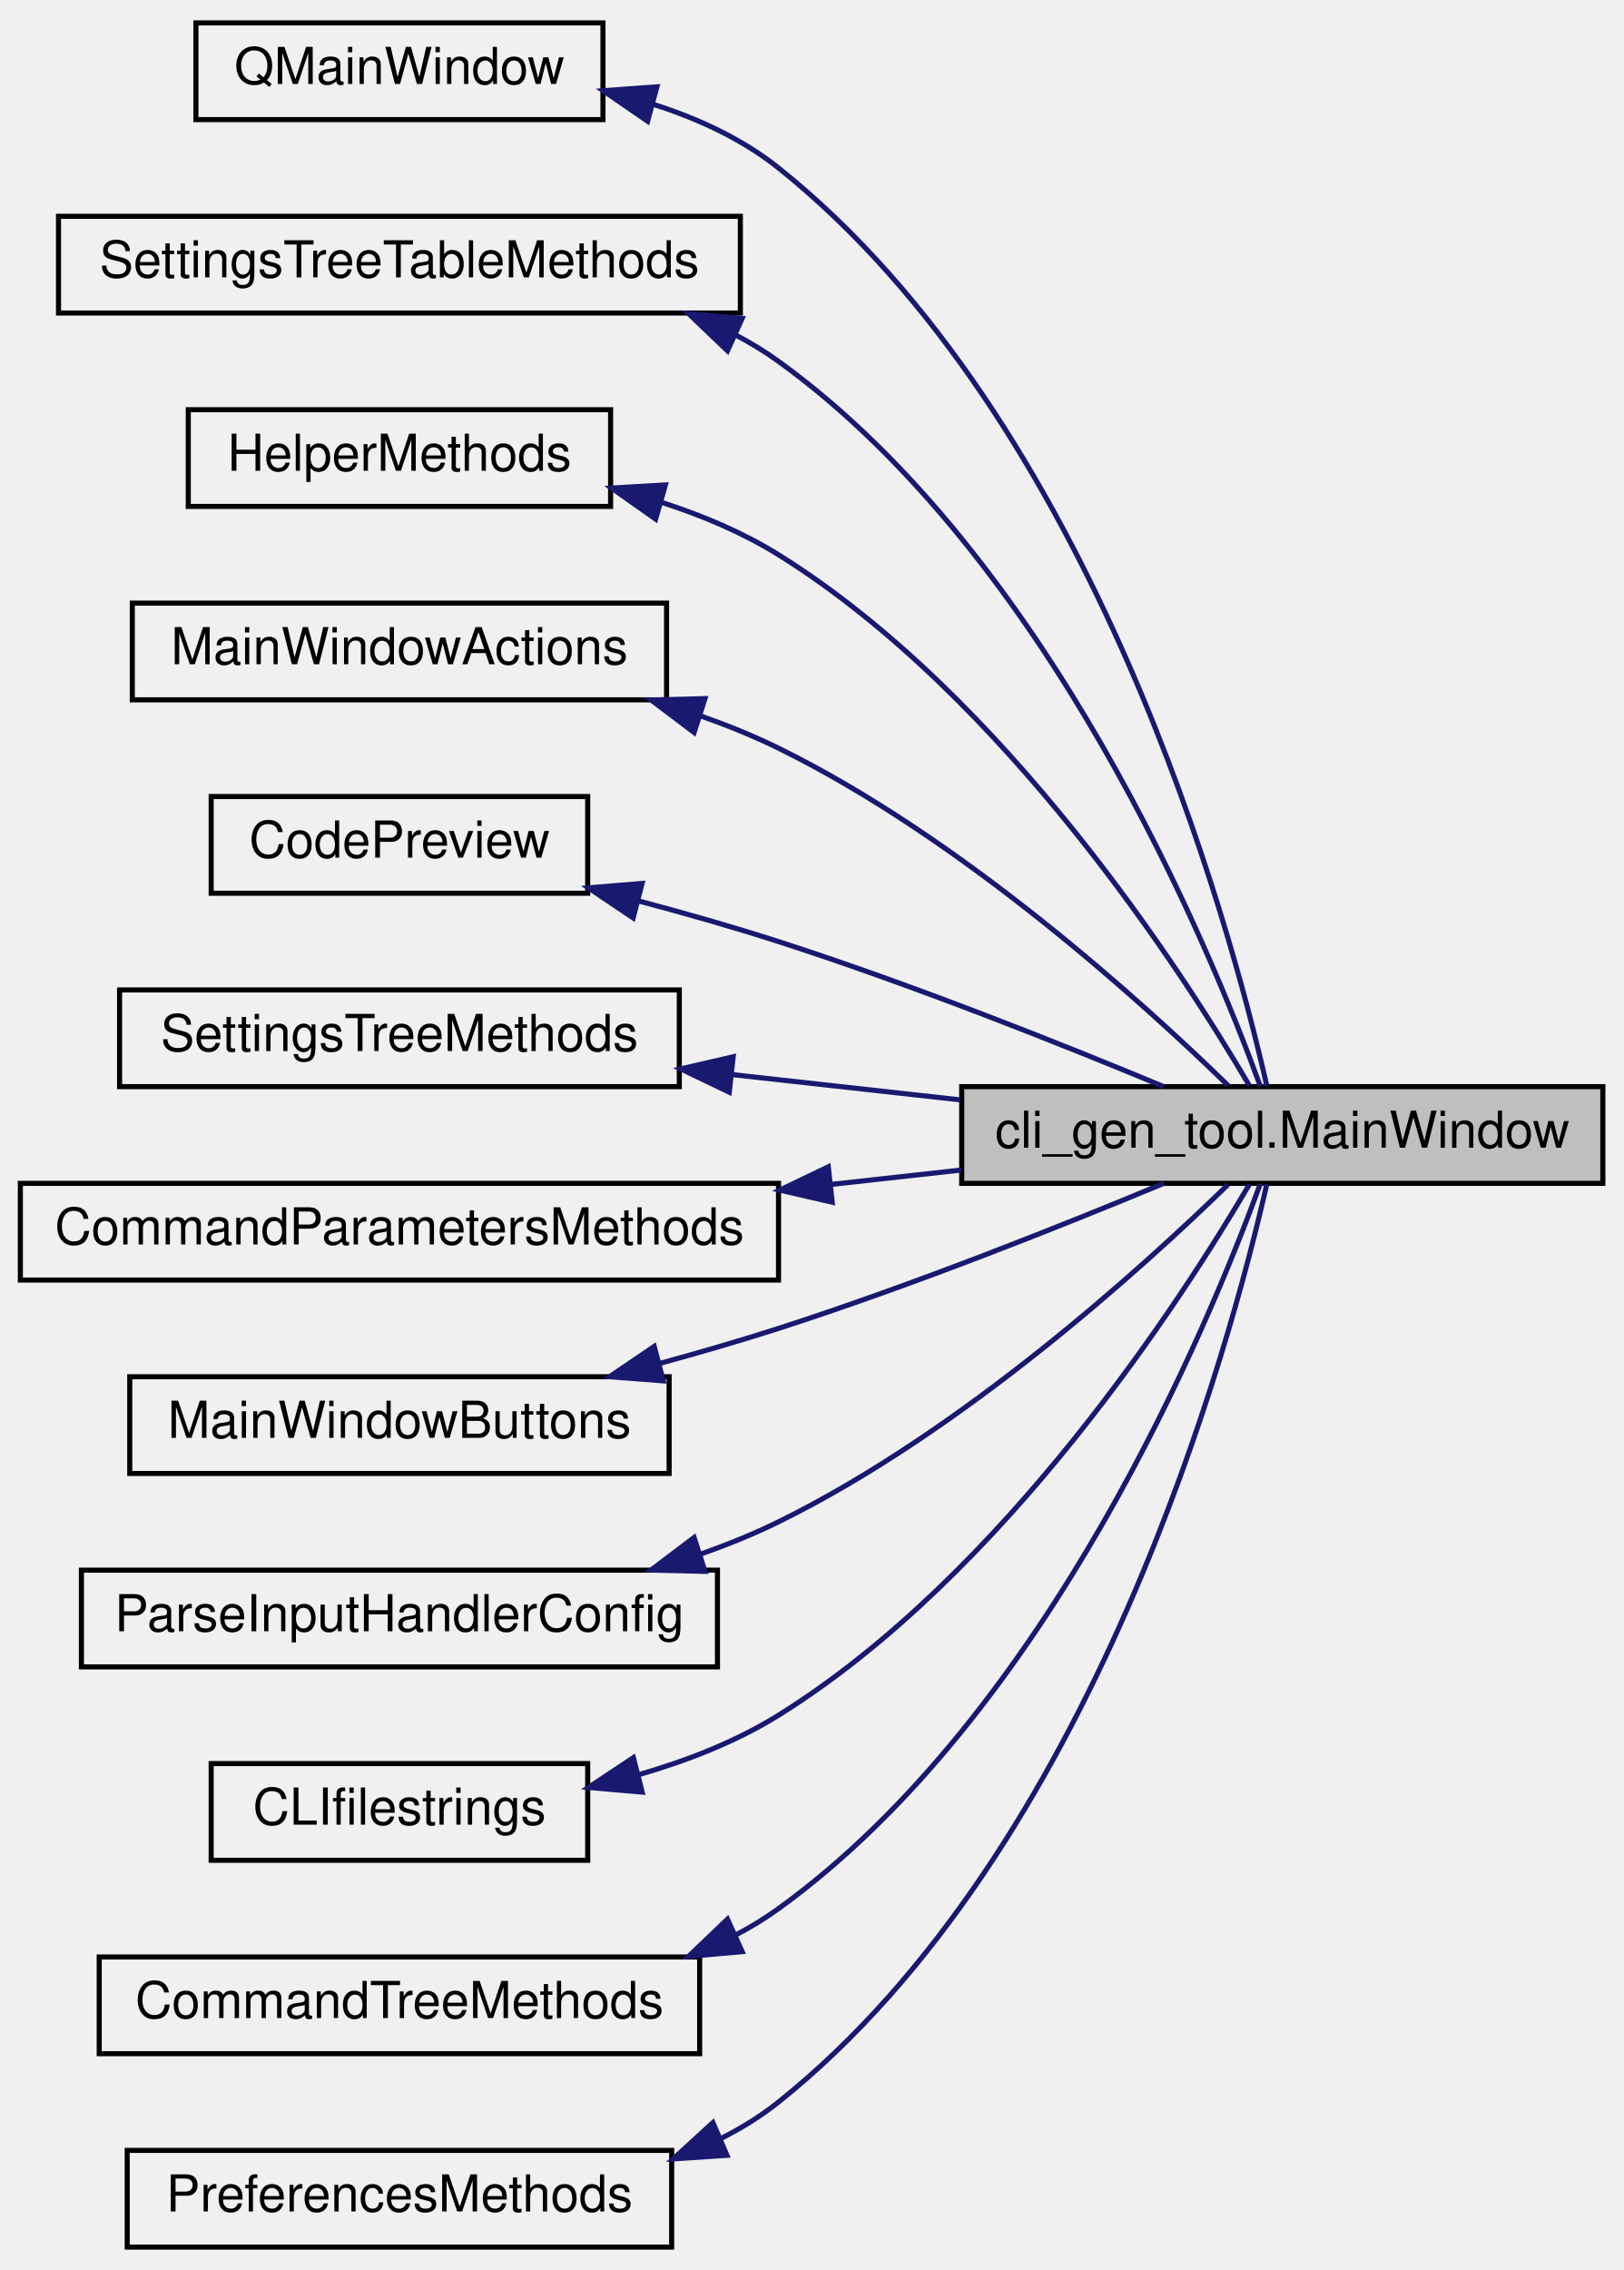
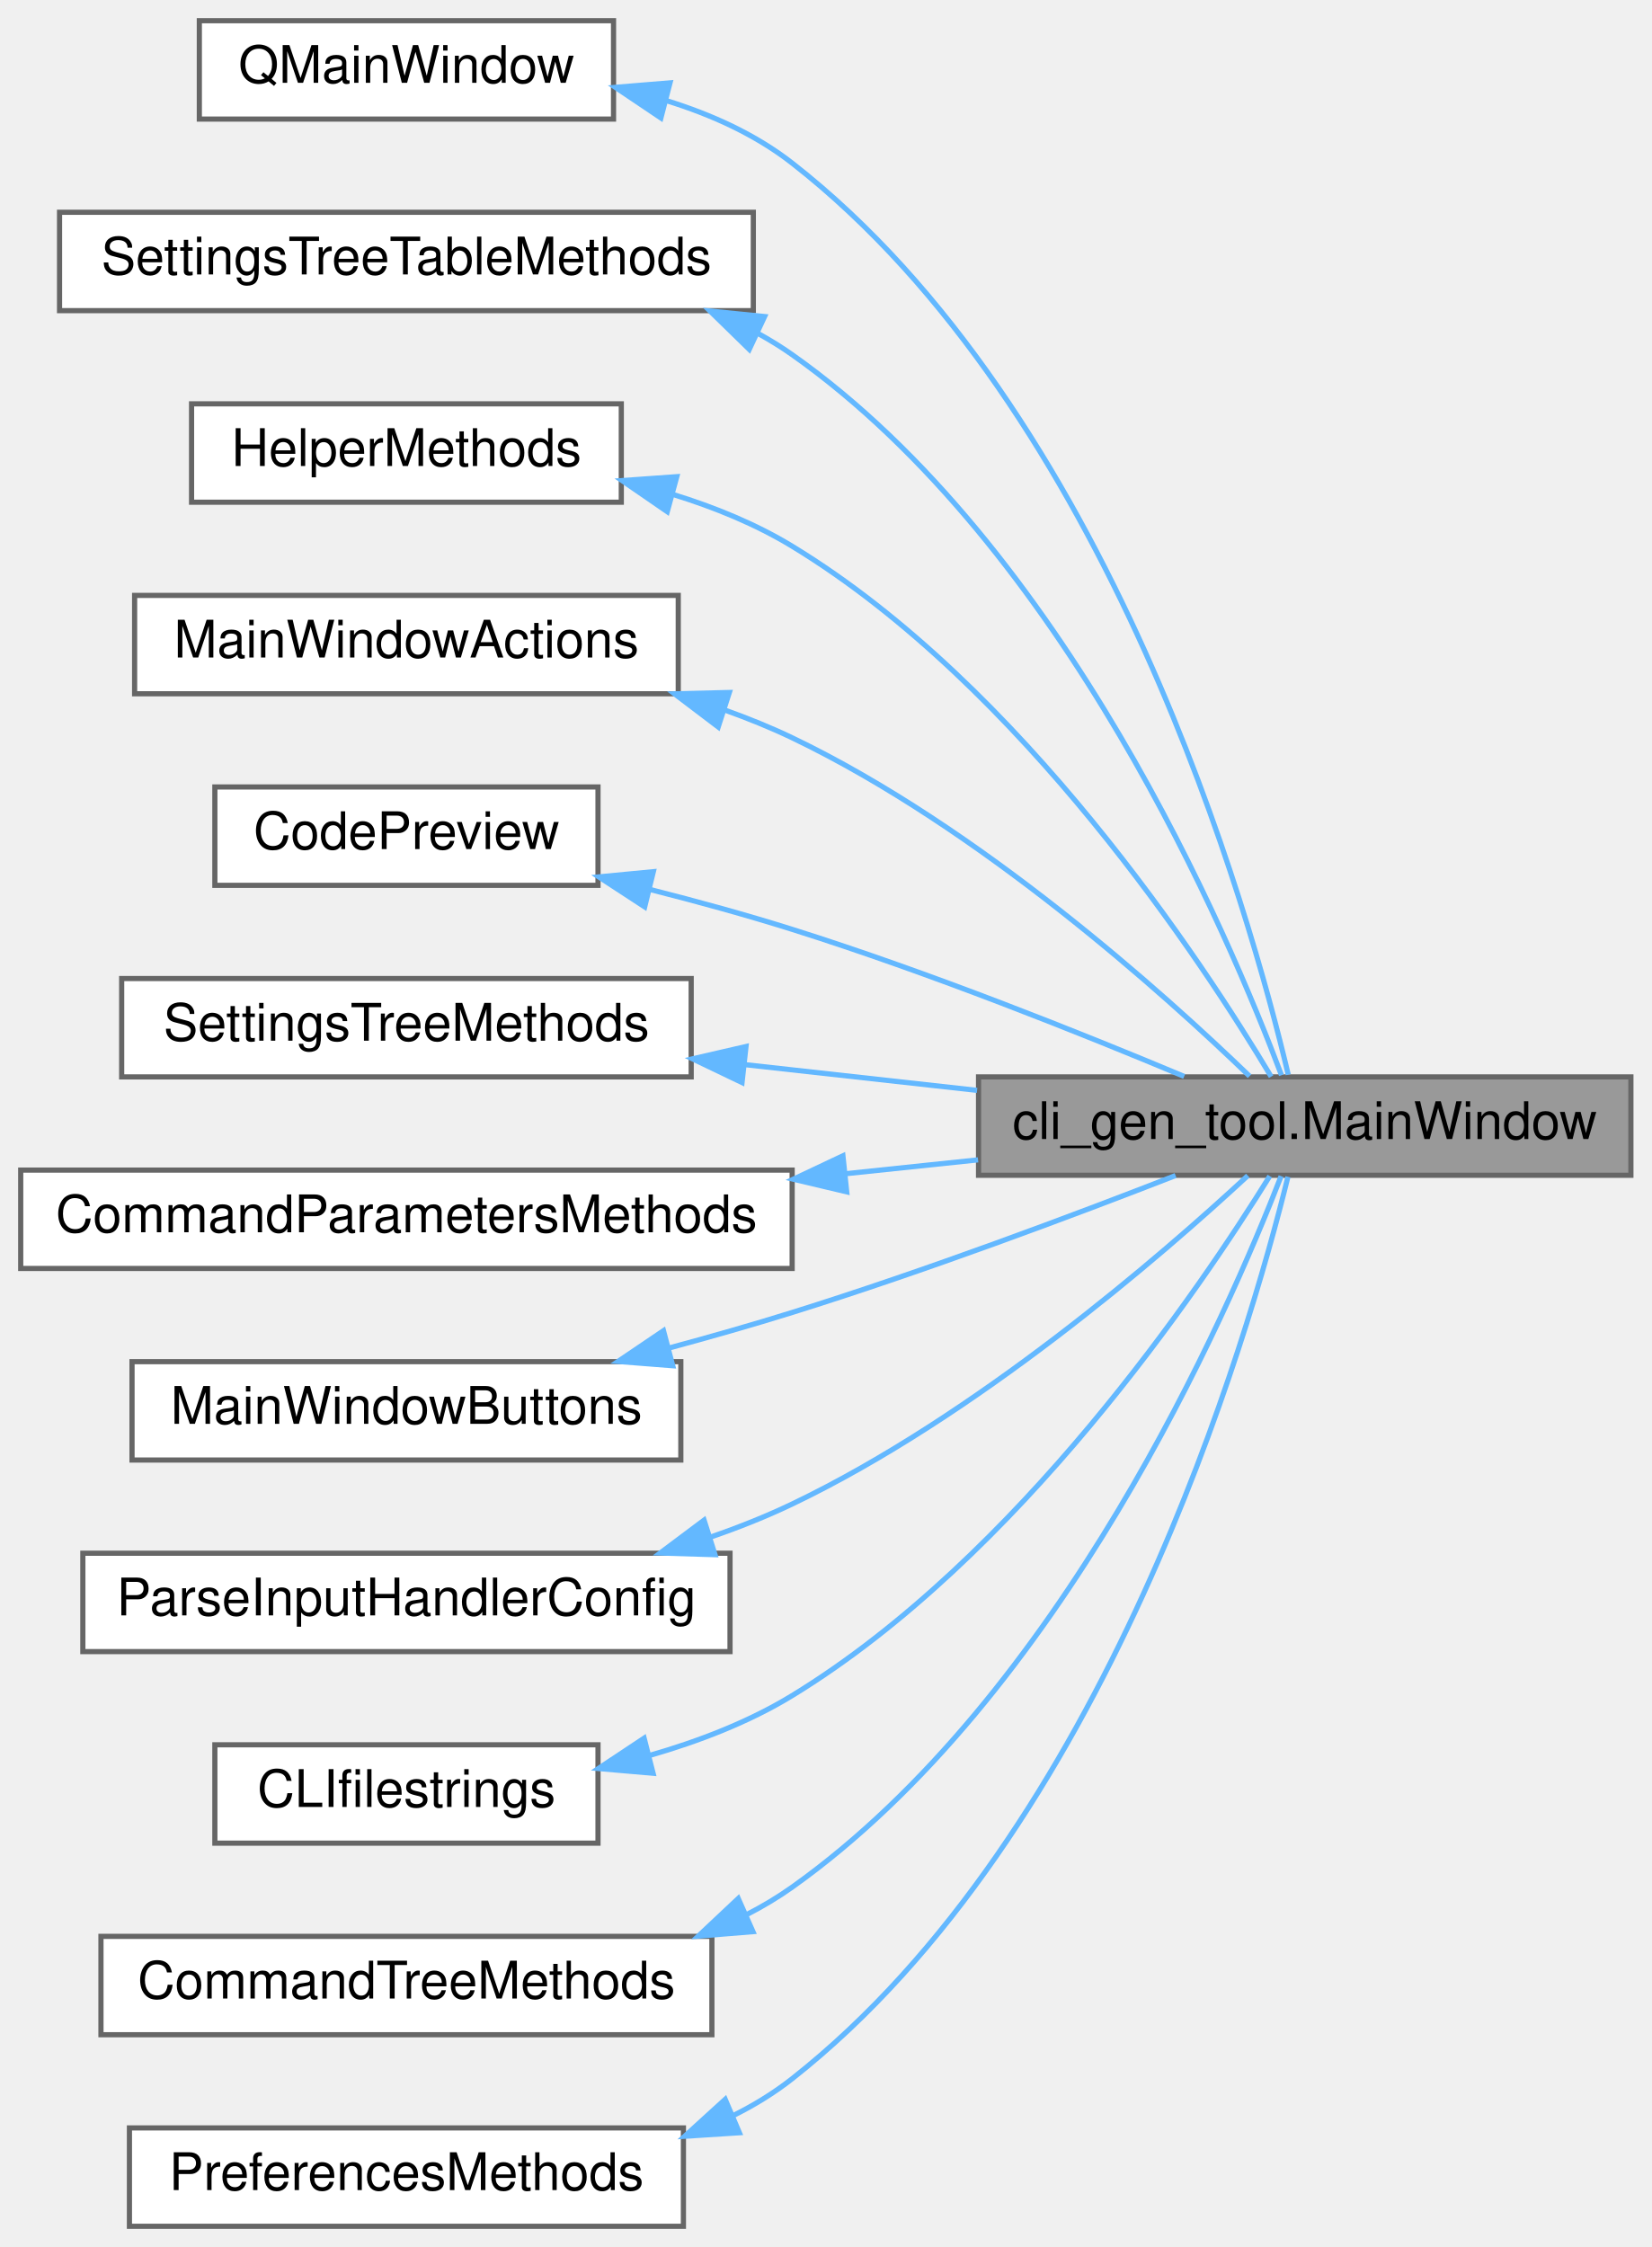
- <svg xmlns="http://www.w3.org/2000/svg" xmlns:xlink="http://www.w3.org/1999/xlink" width="319pt" height="446pt" viewBox="0.00 0.00 319.00 446.00">
-   <g id="graph0" class="graph" transform="scale(1 1) rotate(0) translate(4 442)">
+ <svg xmlns="http://www.w3.org/2000/svg" xmlns:xlink="http://www.w3.org/1999/xlink" width="319pt" height="434pt" viewBox="0.00 0.00 319.00 434.00">
+   <g id="graph0" class="graph" transform="scale(1 1) rotate(0) translate(4 430)">
    <g id="node1" class="node">
      <g id="a_node1">
        <a xlink:title="This is the main display window.">
-           <polygon fill="#bfbfbf" stroke="black" points="185,-209.5 185,-228.5 311,-228.5 311,-209.5 185,-209.5" />
-           <text text-anchor="middle" x="248" y="-216.5" font-family="Helvetica,sans-Serif" font-size="10.00">cli_gen_tool.MainWindow</text>
+           <polygon fill="#999999" stroke="#666666" points="311,-222 185,-222 185,-203 311,-203 311,-222" />
+           <text text-anchor="middle" x="248" y="-210" font-family="Helvetica,sans-Serif" font-size="10.00">cli_gen_tool.MainWindow</text>
        </a>
      </g>
    </g>
    <g id="node2" class="node">
      <g id="a_node2">
        <a xlink:title=" ">
-           <polygon fill="none" stroke="black" points="34.5,-418.5 34.5,-437.5 114.5,-437.5 114.5,-418.5 34.5,-418.5" />
-           <text text-anchor="middle" x="74.5" y="-425.5" font-family="Helvetica,sans-Serif" font-size="10.00">QMainWindow</text>
+           <polygon fill="white" stroke="#666666" points="114.5,-426 34.5,-426 34.5,-407 114.5,-407 114.5,-426" />
+           <text text-anchor="middle" x="74.5" y="-414" font-family="Helvetica,sans-Serif" font-size="10.00">QMainWindow</text>
        </a>
      </g>
    </g>
    <g id="edge1" class="edge">
-       <path fill="none" stroke="midnightblue" d="M124.47,-421.48C133.27,-418.67 141.89,-414.68 149,-409 211.07,-359.44 237.85,-259.97 244.96,-228.66" />
-       <polygon fill="midnightblue" stroke="midnightblue" points="123.27,-418.18 114.54,-424.18 125.1,-424.94 123.27,-418.18" />
+       <path fill="none" stroke="#63b8ff" d="M124.69,-410.57C133.4,-407.88 141.93,-404.02 149,-398.5 210.27,-350.65 237.43,-253.66 244.82,-222.43" />
+       <polygon fill="#63b8ff" stroke="#63b8ff" points="123.65,-407.22 114.86,-413.13 125.41,-414 123.65,-407.22" />
    </g>
    <g id="node3" class="node">
      <g id="a_node3">
        <a xlink:title=" ">
-           <polygon fill="none" stroke="black" points="7.5,-380.5 7.5,-399.5 141.5,-399.5 141.5,-380.5 7.5,-380.5" />
-           <text text-anchor="middle" x="74.5" y="-387.5" font-family="Helvetica,sans-Serif" font-size="10.00">SettingsTreeTableMethods</text>
+           <polygon fill="white" stroke="#666666" points="141.5,-389 7.5,-389 7.5,-370 141.5,-370 141.5,-389" />
+           <text text-anchor="middle" x="74.5" y="-377" font-family="Helvetica,sans-Serif" font-size="10.00">SettingsTreeTableMethods</text>
        </a>
      </g>
    </g>
    <g id="edge2" class="edge">
-       <path fill="none" stroke="midnightblue" d="M140.51,-376.22C143.48,-374.66 146.33,-372.93 149,-371 202.2,-332.58 233.85,-255.58 243.68,-228.6" />
-       <polygon fill="midnightblue" stroke="midnightblue" points="138.97,-373.07 131.31,-380.39 141.86,-379.45 138.97,-373.07" />
+       <path fill="none" stroke="#63b8ff" d="M142.36,-365.62C144.66,-364.36 146.89,-362.99 149,-361.5 201.62,-324.37 233.43,-249.21 243.51,-222.33" />
+       <polygon fill="#63b8ff" stroke="#63b8ff" points="140.72,-362.52 133.14,-369.92 143.68,-368.86 140.72,-362.52" />
    </g>
    <g id="node4" class="node">
      <g id="a_node4">
        <a xlink:title=" ">
-           <polygon fill="none" stroke="black" points="33,-342.5 33,-361.5 116,-361.5 116,-342.5 33,-342.5" />
-           <text text-anchor="middle" x="74.5" y="-349.5" font-family="Helvetica,sans-Serif" font-size="10.00">HelperMethods</text>
+           <polygon fill="white" stroke="#666666" points="116,-352 33,-352 33,-333 116,-333 116,-352" />
+           <text text-anchor="middle" x="74.5" y="-340" font-family="Helvetica,sans-Serif" font-size="10.00">HelperMethods</text>
        </a>
      </g>
    </g>
    <g id="edge3" class="edge">
-       <path fill="none" stroke="midnightblue" d="M125.99,-343.31C134.03,-340.72 142,-337.36 149,-333 193.53,-305.27 228.55,-250.81 241.54,-228.69" />
-       <polygon fill="midnightblue" stroke="midnightblue" points="124.85,-340 116.19,-346.11 126.77,-346.73 124.85,-340" />
+       <path fill="none" stroke="#63b8ff" d="M125.95,-334.51C134,-332.03 141.98,-328.77 149,-324.5 193.38,-297.53 228.48,-243.87 241.52,-222.05" />
+       <polygon fill="#63b8ff" stroke="#63b8ff" points="124.88,-331.17 116.15,-337.18 126.72,-337.93 124.88,-331.17" />
    </g>
    <g id="node5" class="node">
      <g id="a_node5">
        <a xlink:title=" ">
-           <polygon fill="none" stroke="black" points="22,-304.5 22,-323.5 127,-323.5 127,-304.5 22,-304.5" />
-           <text text-anchor="middle" x="74.5" y="-311.5" font-family="Helvetica,sans-Serif" font-size="10.00">MainWindowActions</text>
+           <polygon fill="white" stroke="#666666" points="127,-315 22,-315 22,-296 127,-296 127,-315" />
+           <text text-anchor="middle" x="74.5" y="-303" font-family="Helvetica,sans-Serif" font-size="10.00">MainWindowActions</text>
        </a>
      </g>
    </g>
    <g id="edge4" class="edge">
-       <path fill="none" stroke="midnightblue" d="M133.59,-301.38C138.9,-299.51 144.12,-297.4 149,-295 185.14,-277.26 220.77,-244.88 237.36,-228.72" />
-       <polygon fill="midnightblue" stroke="midnightblue" points="132.41,-298.08 123.96,-304.47 134.55,-304.74 132.41,-298.08" />
+       <path fill="none" stroke="#63b8ff" d="M136.1,-292.82C140.54,-291.23 144.89,-289.47 149,-287.5 185.13,-270.19 220.77,-238.15 237.35,-222.14" />
+       <polygon fill="#63b8ff" stroke="#63b8ff" points="134.72,-289.59 126.28,-295.99 136.87,-296.25 134.72,-289.59" />
    </g>
    <g id="node6" class="node">
      <g id="a_node6">
        <a xlink:title=" ">
-           <polygon fill="none" stroke="black" points="37.5,-266.5 37.5,-285.5 111.5,-285.5 111.5,-266.5 37.5,-266.5" />
-           <text text-anchor="middle" x="74.5" y="-273.5" font-family="Helvetica,sans-Serif" font-size="10.00">CodePreview</text>
+           <polygon fill="white" stroke="#666666" points="111.5,-278 37.5,-278 37.5,-259 111.5,-259 111.5,-278" />
+           <text text-anchor="middle" x="74.5" y="-266" font-family="Helvetica,sans-Serif" font-size="10.00">CodePreview</text>
        </a>
      </g>
    </g>
    <g id="edge5" class="edge">
-       <path fill="none" stroke="midnightblue" d="M121.42,-265.01C130.61,-262.57 140.16,-259.85 149,-257 175.4,-248.5 205,-236.7 224.69,-228.51" />
-       <polygon fill="midnightblue" stroke="midnightblue" points="120.43,-261.65 111.63,-267.56 122.19,-268.43 120.43,-261.65" />
+       <path fill="none" stroke="#63b8ff" d="M121.43,-258.23C130.62,-255.9 140.17,-253.28 149,-250.5 175.46,-242.17 205.04,-230.34 224.72,-222.09" />
+       <polygon fill="#63b8ff" stroke="#63b8ff" points="120.52,-254.84 111.65,-260.63 122.19,-261.64 120.52,-254.84" />
    </g>
    <g id="node7" class="node">
      <g id="a_node7">
        <a xlink:title=" ">
-           <polygon fill="none" stroke="black" points="19.5,-228.5 19.5,-247.5 129.5,-247.5 129.5,-228.5 19.5,-228.5" />
-           <text text-anchor="middle" x="74.5" y="-235.5" font-family="Helvetica,sans-Serif" font-size="10.00">SettingsTreeMethods</text>
+           <polygon fill="white" stroke="#666666" points="129.5,-241 19.5,-241 19.5,-222 129.5,-222 129.5,-241" />
+           <text text-anchor="middle" x="74.5" y="-229" font-family="Helvetica,sans-Serif" font-size="10.00">SettingsTreeMethods</text>
        </a>
      </g>
    </g>
    <g id="edge6" class="edge">
-       <path fill="none" stroke="midnightblue" d="M139.78,-230.88C154.49,-229.25 170.1,-227.52 184.72,-225.9" />
-       <polygon fill="midnightblue" stroke="midnightblue" points="139.32,-227.41 129.76,-231.99 140.09,-234.37 139.32,-227.41" />
+       <path fill="none" stroke="#63b8ff" d="M139.78,-224.38C154.49,-222.75 170.1,-221.02 184.72,-219.4" />
+       <polygon fill="#63b8ff" stroke="#63b8ff" points="139.32,-220.91 129.76,-225.49 140.09,-227.87 139.32,-220.91" />
    </g>
    <g id="node8" class="node">
      <g id="a_node8">
        <a xlink:title=" ">
-           <polygon fill="none" stroke="black" points="0,-190.5 0,-209.5 149,-209.5 149,-190.5 0,-190.5" />
-           <text text-anchor="middle" x="74.5" y="-197.5" font-family="Helvetica,sans-Serif" font-size="10.00">CommandParametersMethods</text>
+           <polygon fill="white" stroke="#666666" points="149,-204 0,-204 0,-185 149,-185 149,-204" />
+           <text text-anchor="middle" x="74.5" y="-192" font-family="Helvetica,sans-Serif" font-size="10.00">CommandParametersMethods</text>
        </a>
      </g>
    </g>
    <g id="edge7" class="edge">
-       <path fill="none" stroke="midnightblue" d="M159.32,-209.29C167.94,-210.24 176.59,-211.2 184.91,-212.12" />
-       <polygon fill="midnightblue" stroke="midnightblue" points="159.55,-205.79 149.23,-208.17 158.78,-212.75 159.55,-205.79" />
+       <path fill="none" stroke="#63b8ff" d="M159.32,-203.3C167.94,-204.2 176.59,-205.11 184.91,-205.98" />
+       <polygon fill="#63b8ff" stroke="#63b8ff" points="159.54,-199.8 149.23,-202.24 158.81,-206.76 159.54,-199.8" />
    </g>
    <g id="node9" class="node">
      <g id="a_node9">
        <a xlink:title=" ">
-           <polygon fill="none" stroke="black" points="21.5,-152.5 21.5,-171.5 127.5,-171.5 127.5,-152.5 21.5,-152.5" />
-           <text text-anchor="middle" x="74.5" y="-159.5" font-family="Helvetica,sans-Serif" font-size="10.00">MainWindowButtons</text>
+           <polygon fill="white" stroke="#666666" points="127.5,-167 21.5,-167 21.5,-148 127.5,-148 127.5,-167" />
+           <text text-anchor="middle" x="74.5" y="-155" font-family="Helvetica,sans-Serif" font-size="10.00">MainWindowButtons</text>
        </a>
      </g>
    </g>
    <g id="edge8" class="edge">
-       <path fill="none" stroke="midnightblue" d="M125.64,-174.12C133.5,-176.26 141.5,-178.59 149,-181 175.4,-189.5 205,-201.3 224.69,-209.49" />
-       <polygon fill="midnightblue" stroke="midnightblue" points="126.36,-170.69 115.8,-171.51 124.57,-177.46 126.36,-170.69" />
+       <path fill="none" stroke="#63b8ff" d="M125.05,-169.59C133.1,-171.76 141.31,-174.1 149,-176.5 174.61,-184.49 203.36,-195.28 223.06,-202.95" />
+       <polygon fill="#63b8ff" stroke="#63b8ff" points="125.94,-166.21 115.37,-167.04 124.15,-172.98 125.94,-166.21" />
    </g>
    <g id="node10" class="node">
      <g id="a_node10">
        <a xlink:title=" ">
-           <polygon fill="none" stroke="black" points="12,-114.5 12,-133.5 137,-133.5 137,-114.5 12,-114.5" />
-           <text text-anchor="middle" x="74.5" y="-121.5" font-family="Helvetica,sans-Serif" font-size="10.00">ParseInputHandlerConfig</text>
+           <polygon fill="white" stroke="#666666" points="137,-130 12,-130 12,-111 137,-111 137,-130" />
+           <text text-anchor="middle" x="74.5" y="-118" font-family="Helvetica,sans-Serif" font-size="10.00">ParseInputHandlerConfig</text>
        </a>
      </g>
    </g>
    <g id="edge9" class="edge">
-       <path fill="none" stroke="midnightblue" d="M133.59,-136.62C138.9,-138.49 144.12,-140.6 149,-143 185.14,-160.74 220.77,-193.12 237.36,-209.28" />
-       <polygon fill="midnightblue" stroke="midnightblue" points="134.55,-133.26 123.96,-133.53 132.41,-139.92 134.55,-133.26" />
+       <path fill="none" stroke="#63b8ff" d="M133.3,-133.14C138.71,-135 144.02,-137.12 149,-139.5 184.59,-156.54 220.2,-187.36 237.01,-202.93" />
+       <polygon fill="#63b8ff" stroke="#63b8ff" points="134.1,-129.72 123.51,-130.04 131.99,-136.39 134.1,-129.72" />
    </g>
    <g id="node11" class="node">
      <g id="a_node11">
        <a xlink:title=" ">
-           <polygon fill="none" stroke="black" points="37.5,-76.5 37.5,-95.5 111.5,-95.5 111.5,-76.5 37.5,-76.5" />
-           <text text-anchor="middle" x="74.5" y="-83.5" font-family="Helvetica,sans-Serif" font-size="10.00">CLIfilestrings</text>
+           <polygon fill="white" stroke="#666666" points="111.5,-93 37.5,-93 37.5,-74 111.5,-74 111.5,-93" />
+           <text text-anchor="middle" x="74.5" y="-81" font-family="Helvetica,sans-Serif" font-size="10.00">CLIfilestrings</text>
        </a>
      </g>
    </g>
    <g id="edge10" class="edge">
-       <path fill="none" stroke="midnightblue" d="M121.49,-93.31C131.03,-96.06 140.7,-99.83 149,-105 193.53,-132.73 228.55,-187.19 241.54,-209.31" />
-       <polygon fill="midnightblue" stroke="midnightblue" points="122.21,-89.89 111.65,-90.81 120.48,-96.67 122.21,-89.89" />
+       <path fill="none" stroke="#63b8ff" d="M121.42,-90.93C130.96,-93.67 140.65,-97.4 149,-102.5 192.66,-129.15 227.92,-181.3 241.25,-202.84" />
+       <polygon fill="#63b8ff" stroke="#63b8ff" points="122.14,-87.5 111.58,-88.42 120.41,-94.28 122.14,-87.5" />
    </g>
    <g id="node12" class="node">
      <g id="a_node12">
        <a xlink:title=" ">
-           <polygon fill="none" stroke="black" points="15.5,-38.5 15.5,-57.5 133.5,-57.5 133.5,-38.5 15.5,-38.5" />
-           <text text-anchor="middle" x="74.5" y="-45.5" font-family="Helvetica,sans-Serif" font-size="10.00">CommandTreeMethods</text>
+           <polygon fill="white" stroke="#666666" points="133.5,-56 15.5,-56 15.5,-37 133.5,-37 133.5,-56" />
+           <text text-anchor="middle" x="74.5" y="-44" font-family="Helvetica,sans-Serif" font-size="10.00">CommandTreeMethods</text>
        </a>
      </g>
    </g>
    <g id="edge11" class="edge">
-       <path fill="none" stroke="midnightblue" d="M140.51,-61.78C143.48,-63.34 146.33,-65.07 149,-67 202.2,-105.42 233.85,-182.42 243.68,-209.4" />
-       <polygon fill="midnightblue" stroke="midnightblue" points="141.86,-58.55 131.31,-57.61 138.97,-64.93 141.86,-58.55" />
+       <path fill="none" stroke="#63b8ff" d="M140.29,-60.24C143.34,-61.81 146.26,-63.55 149,-65.5 201,-102.46 233.2,-176.4 243.44,-202.83" />
+       <polygon fill="#63b8ff" stroke="#63b8ff" points="141.43,-56.91 130.87,-56.05 138.59,-63.31 141.43,-56.91" />
    </g>
    <g id="node13" class="node">
      <g id="a_node13">
        <a xlink:title=" ">
-           <polygon fill="none" stroke="black" points="21,-0.5 21,-19.5 128,-19.5 128,-0.5 21,-0.5" />
-           <text text-anchor="middle" x="74.5" y="-7.5" font-family="Helvetica,sans-Serif" font-size="10.00">PreferencesMethods</text>
+           <polygon fill="white" stroke="#666666" points="128,-19 21,-19 21,0 128,0 128,-19" />
+           <text text-anchor="middle" x="74.5" y="-7" font-family="Helvetica,sans-Serif" font-size="10.00">PreferencesMethods</text>
        </a>
      </g>
    </g>
    <g id="edge12" class="edge">
-       <path fill="none" stroke="midnightblue" d="M137.52,-21.76C141.61,-23.8 145.49,-26.2 149,-29 211.07,-78.56 237.85,-178.03 244.96,-209.34" />
-       <polygon fill="midnightblue" stroke="midnightblue" points="138.86,-18.53 128.29,-17.82 136.11,-24.96 138.86,-18.53" />
+       <path fill="none" stroke="#63b8ff" d="M137.47,-21.31C141.57,-23.34 145.47,-25.72 149,-28.5 209.56,-76.2 237.19,-171.9 244.76,-202.71" />
+       <polygon fill="#63b8ff" stroke="#63b8ff" points="138.81,-18.07 128.24,-17.39 136.07,-24.52 138.81,-18.07" />
    </g>
  </g>
</svg>
